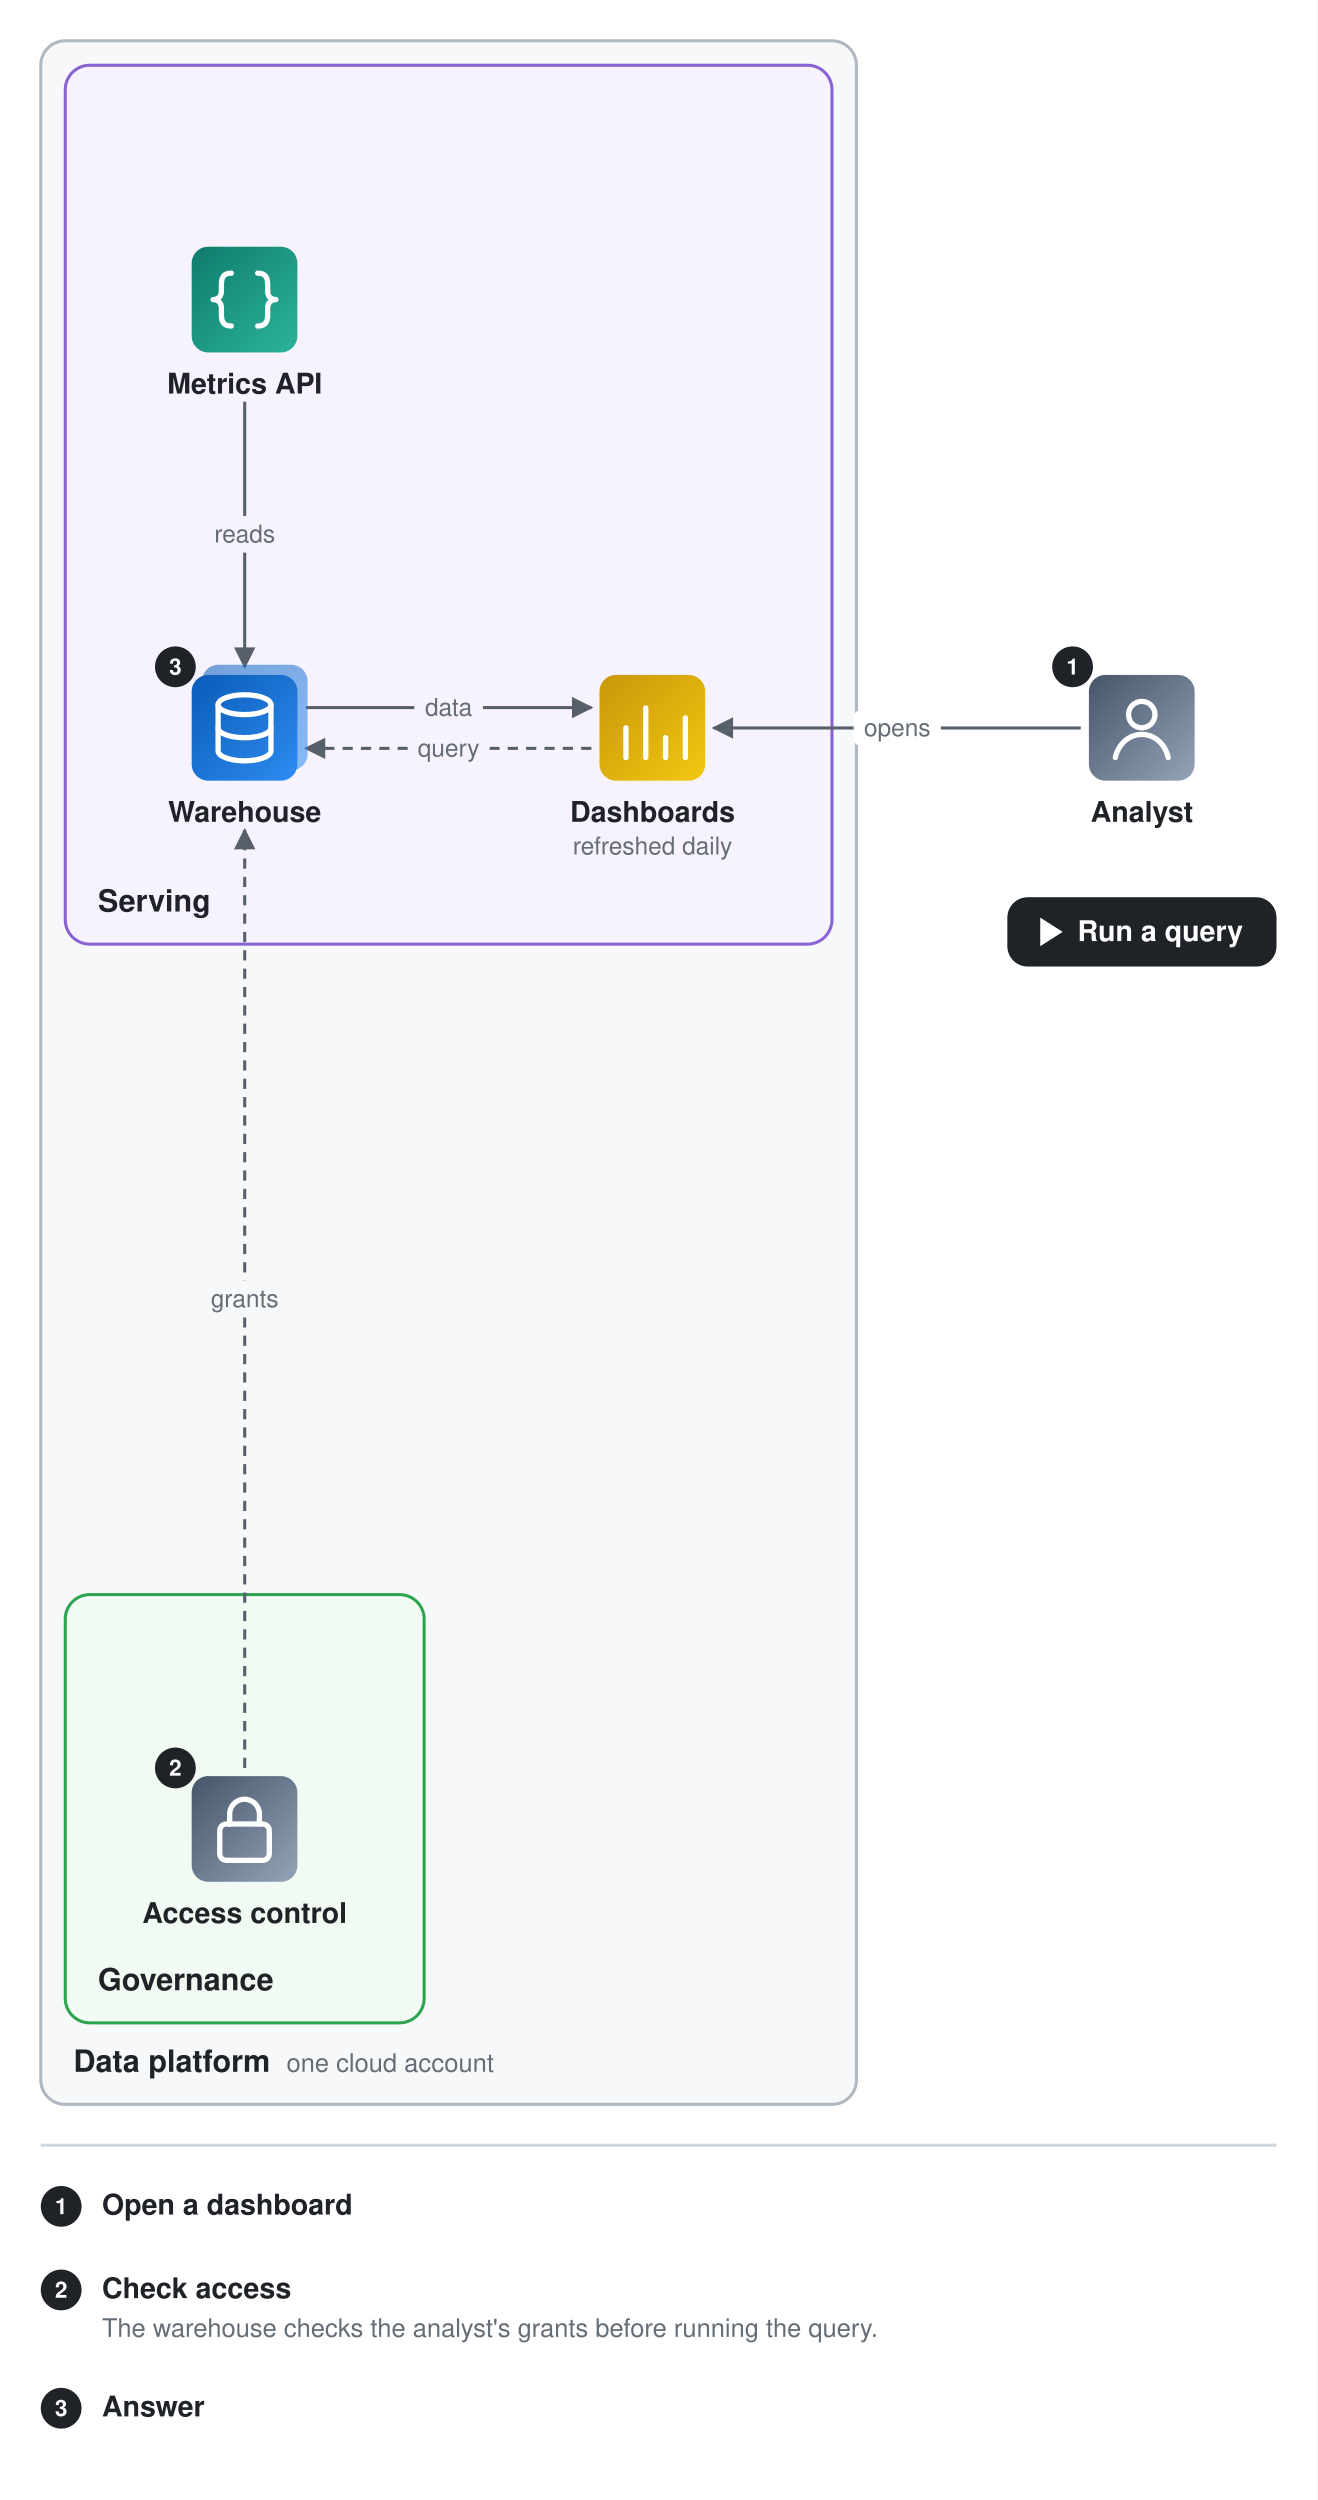
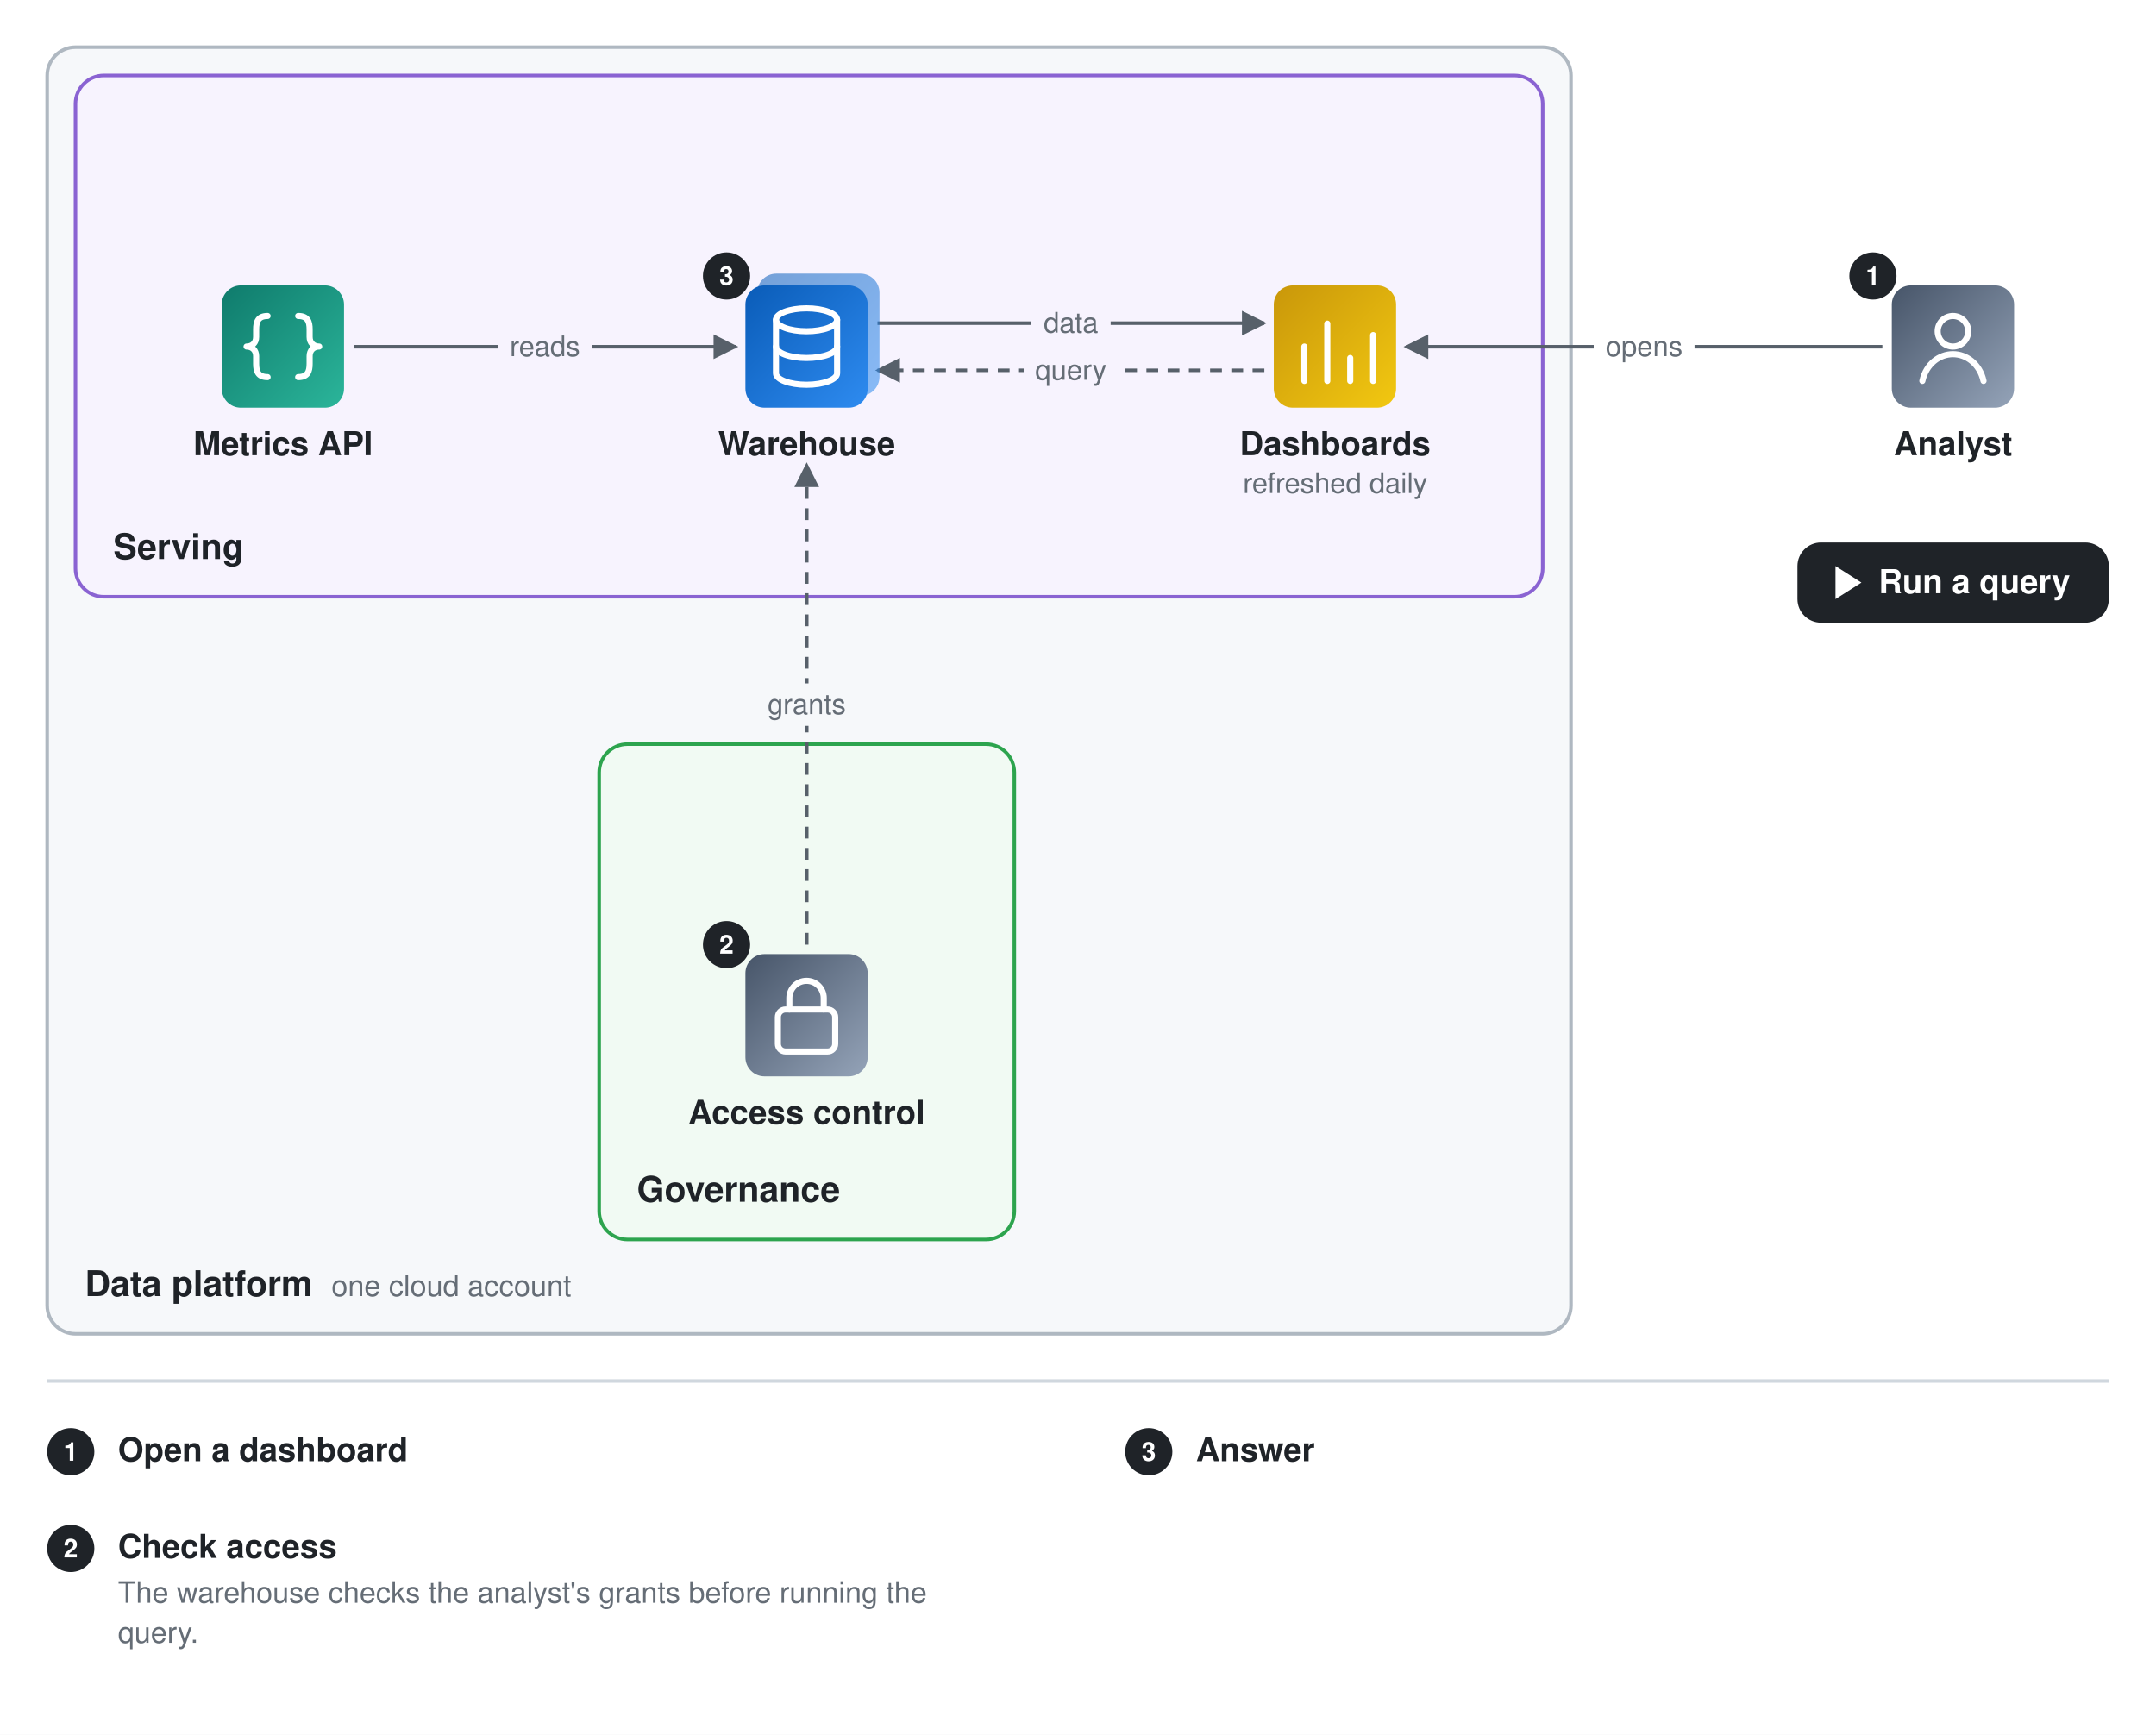
- <svg xmlns="http://www.w3.org/2000/svg" viewBox="1440 -117 646 1226" width="646" height="1226" font-family="-apple-system, BlinkMacSystemFont, 'Segoe UI', Helvetica, Arial, sans-serif" role="img" aria-labelledby="data-platform-serving-light-title" aria-describedby="data-platform-serving-light-desc">
+ <svg xmlns="http://www.w3.org/2000/svg" viewBox="-120 -147 914 735.5" width="914" height="735.5" font-family="-apple-system, BlinkMacSystemFont, 'Segoe UI', Helvetica, Arial, sans-serif" role="img" aria-labelledby="data-platform-serving-light-title" aria-describedby="data-platform-serving-light-desc">
  <defs>
    <linearGradient id="tile-amber" x1="0" y1="0" x2="1" y2="1">
      <stop offset="0" stop-color="#c9970a" />
      <stop offset="1" stop-color="#f2c811" />
    </linearGradient>
    <linearGradient id="tile-blue" x1="0" y1="0" x2="1" y2="1">
      <stop offset="0" stop-color="#0a5cb8" />
      <stop offset="1" stop-color="#2e8bf0" />
    </linearGradient>
    <linearGradient id="tile-slate" x1="0" y1="0" x2="1" y2="1">
      <stop offset="0" stop-color="#475569" />
      <stop offset="1" stop-color="#94a3b8" />
    </linearGradient>
    <linearGradient id="tile-teal" x1="0" y1="0" x2="1" y2="1">
      <stop offset="0" stop-color="#0f7b6c" />
      <stop offset="1" stop-color="#2bb59a" />
    </linearGradient>
  </defs>
-   <rect x="1440" y="-117" width="646" height="1226" fill="#ffffff" />
+   <rect x="-120" y="-147" width="914" height="735.5" fill="#ffffff" />
  <g class="dg-body">
    <g class="grp" data-id="account" id="g-account">
-       <rect x="1460" y="-97" width="400" height="1012" rx="12" stroke-width="1.5" fill="#f6f8fa" stroke="#afb8c1" />
-       <text class="gtitle" x="1476" y="899" font-size="15" font-weight="600" fill="#1f2328">Data platform<tspan class="gsub" dx="8" font-size="12.5" font-weight="400" fill="#656d76">one cloud account</tspan>
+       <rect x="-100" y="-127" width="646" height="545.5" rx="12" stroke-width="1.5" fill="#f6f8fa" stroke="#afb8c1" />
+       <text class="gtitle" x="-84" y="402.5" font-size="15" font-weight="600" fill="#1f2328">Data platform<tspan class="gsub" dx="8" font-size="12.5" font-weight="400" fill="#656d76">one cloud account</tspan>
      </text>
    </g>
    <g class="grp" data-id="serving" id="g-serving">
-       <rect x="1472" y="-85" width="376" height="431" rx="12" stroke-width="1.5" fill="#f7f3fe" stroke="#8a63d2" />
-       <text class="gtitle" x="1488" y="330" font-size="15" font-weight="600" fill="#1f2328">Serving</text>
+       <rect x="-88" y="-115" width="622" height="221" rx="12" stroke-width="1.5" fill="#f7f3fe" stroke="#8a63d2" />
+       <text class="gtitle" x="-72" y="90" font-size="15" font-weight="600" fill="#1f2328">Serving</text>
    </g>
    <g class="grp" data-id="governance" id="g-governance">
-       <rect x="1472" y="665" width="176" height="210" rx="12" stroke-width="1.5" fill="#f1faf3" stroke="#2da44e" />
-       <text class="gtitle" x="1488" y="859" font-size="15" font-weight="600" fill="#1f2328">Governance</text>
+       <rect x="134" y="168.5" width="176" height="210" rx="12" stroke-width="1.5" fill="#f1faf3" stroke="#2da44e" />
+       <text class="gtitle" x="150" y="362.5" font-size="15" font-weight="600" fill="#1f2328">Governance</text>
    </g>
    <g class="edge" id="e-api-_warehouse" data-id="api-&gt;warehouse" data-from="api" data-to="warehouse">
-       <path class="base" d="M1560 80 L1560 210" fill="none" stroke-width="1.5" stroke="#57606a" />
-       <path class="head" d="M1560 211L1554.75 200.5L1565.25 200.5z" fill="#57606a" />
+       <path class="base" d="M30 0 L192 0" fill="none" stroke-width="1.5" stroke="#57606a" />
+       <path class="head" d="M193 0L182.5 5.25L182.5 -5.25z" fill="#57606a" />
    </g>
    <g class="edge" id="e-warehouse-_dashboards" data-id="warehouse-&gt;dashboards" data-from="warehouse" data-to="dashboards">
-       <path class="base" d="M1590 230 L1730 230" fill="none" stroke-width="1.5" stroke="#57606a" />
-       <path class="head" d="M1731 230L1720.5 235.25L1720.5 224.75z" fill="#57606a" />
+       <path class="base" d="M252 -10 L416 -10" fill="none" stroke-width="1.5" stroke="#57606a" />
+       <path class="head" d="M417 -10L406.5 -4.75L406.5 -15.25z" fill="#57606a" />
    </g>
    <g class="edge" id="e-dashboards-_warehouse" data-id="dashboards-&gt;warehouse" data-from="dashboards" data-to="warehouse">
-       <path class="base" d="M1730 250 L1590 250" fill="none" stroke-width="1.5" stroke-dasharray="5 4" stroke="#57606a" />
-       <path class="head" d="M1589 250L1599.5 244.75L1599.5 255.25z" fill="#57606a" />
+       <path class="base" d="M416 10 L252 10" fill="none" stroke-width="1.5" stroke-dasharray="5 4" stroke="#57606a" />
+       <path class="head" d="M251 10L261.5 4.75L261.5 15.25z" fill="#57606a" />
    </g>
    <g class="edge" id="e-analyst-_dashboards" data-id="analyst-&gt;dashboards" data-from="analyst" data-to="dashboards">
-       <path class="base" d="M1970 240 L1790 240" fill="none" stroke-width="1.5" stroke="#57606a" />
-       <path class="head" d="M1789 240L1799.5 234.75L1799.5 245.25z" fill="#57606a" />
+       <path class="base" d="M678 0 L476 0" fill="none" stroke-width="1.5" stroke="#57606a" />
+       <path class="head" d="M475 0L485.5 -5.25L485.5 5.25z" fill="#57606a" />
    </g>
    <g class="edge" id="e-access-_warehouse" data-id="access-&gt;warehouse" data-from="access" data-to="warehouse">
-       <path class="base" d="M1560 750 L1560 290" fill="none" stroke-width="1.5" stroke-dasharray="5 4" stroke="#57606a" />
-       <path class="head" d="M1560 289L1565.25 299.5L1554.75 299.5z" fill="#57606a" />
+       <path class="base" d="M222 253.5 L222 50" fill="none" stroke-width="1.5" stroke-dasharray="5 4" stroke="#57606a" />
+       <path class="head" d="M222 49L227.25 59.5L216.75 59.5z" fill="#57606a" />
    </g>
    <g class="labels">
      <g class="elab" data-edge="api-&gt;warehouse">
-         <rect x="1539.97" y="136" width="40.06" height="18" rx="4" fill="#f7f3fe" />
-         <text class="elabel" x="1560" y="149" font-size="12" text-anchor="middle" fill="#656d76">reads</text>
+         <rect x="90.97" y="-9" width="40.06" height="18" rx="4" fill="#f7f3fe" />
+         <text class="elabel" x="111" y="4" font-size="12" text-anchor="middle" fill="#656d76">reads</text>
      </g>
      <g class="elab" data-edge="warehouse-&gt;dashboards">
-         <rect x="1643.16" y="221" width="33.68" height="18" rx="4" fill="#f7f3fe" />
-         <text class="elabel" x="1660" y="234" font-size="12" text-anchor="middle" fill="#656d76">data</text>
+         <rect x="317.16" y="-19" width="33.68" height="18" rx="4" fill="#f7f3fe" />
+         <text class="elabel" x="334" y="-6" font-size="12" text-anchor="middle" fill="#656d76">data</text>
      </g>
      <g class="elab" data-edge="dashboards-&gt;warehouse">
-         <rect x="1639.97" y="241" width="40.06" height="18" rx="4" fill="#f7f3fe" />
-         <text class="elabel" x="1660" y="254" font-size="12" text-anchor="middle" fill="#656d76">query</text>
+         <rect x="313.97" y="1" width="40.06" height="18" rx="4" fill="#f7f3fe" />
+         <text class="elabel" x="334" y="14" font-size="12" text-anchor="middle" fill="#656d76">query</text>
      </g>
      <g class="elab" data-edge="analyst-&gt;dashboards">
-         <rect x="1858.63" y="231" width="42.74" height="18" rx="4" fill="#ffffff" />
-         <text class="elabel" x="1880" y="244" font-size="12" text-anchor="middle" fill="#656d76">opens</text>
+         <rect x="555.63" y="-9" width="42.74" height="18" rx="4" fill="#ffffff" />
+         <text class="elabel" x="577" y="4" font-size="12" text-anchor="middle" fill="#656d76">opens</text>
      </g>
      <g class="elab" data-edge="access-&gt;warehouse">
-         <rect x="1538.16" y="511" width="43.68" height="18" rx="4" fill="#f6f8fa" />
-         <text class="elabel" x="1560" y="524" font-size="12" text-anchor="middle" fill="#656d76">grants</text>
+         <rect x="200.16" y="142.75" width="43.68" height="18" rx="4" fill="#f6f8fa" />
+         <text class="elabel" x="222" y="155.75" font-size="12" text-anchor="middle" fill="#656d76">grants</text>
      </g>
    </g>
    <g class="node" id="n-analyst" data-id="analyst">
-       <g class="tile" transform="translate(1974 214) scale(0.81)">
+       <g class="tile" transform="translate(682 -26) scale(0.81)">
        <rect width="64" height="64" rx="10" fill="url(#tile-slate)" />
        <g class="glyph" fill="none" stroke="#fff" stroke-width="3.2" stroke-linecap="round" stroke-linejoin="round">
          <circle cx="32" cy="24" r="8" />
          <path d="M16 50c2-9 9-14 16-14s14 5 16 14" />
        </g>
      </g>
-       <text class="ntitle" x="2000" y="286" font-size="14" font-weight="600" text-anchor="middle" fill="#1f2328">Analyst</text>
-       <text class="nsub" x="2000" y="302" font-size="12" text-anchor="middle" fill="#656d76" />
+       <text class="ntitle" x="708" y="46" font-size="14" font-weight="600" text-anchor="middle" fill="#1f2328">Analyst</text>
+       <text class="nsub" x="708" y="62" font-size="12" text-anchor="middle" fill="#656d76" />
      <g class="trigger" data-node="analyst" role="button" tabindex="0" aria-label="Run a query: play Self-serve query" data-plays="query">
-         <rect class="btnbg" x="1934" y="323" width="132" height="34" rx="10" fill="#1f2328" />
-         <path class="btnicon" d="M1950.13 333l11 7-11 7z" fill="#ffffff" />
-         <text class="btntext" x="2009" y="344.5" font-size="14" font-weight="600" text-anchor="middle" fill="#ffffff">Run a query</text>
+         <rect class="btnbg" x="642" y="83" width="132" height="34" rx="10" fill="#1f2328" />
+         <path class="btnicon" d="M658.13 93l11 7-11 7z" fill="#ffffff" />
+         <text class="btntext" x="717" y="104.5" font-size="14" font-weight="600" text-anchor="middle" fill="#ffffff">Run a query</text>
      </g>
      <g data-badges="query">
-         <rect class="badge" x="1956" y="200" width="20" height="20" rx="10" fill="#1f2328" />
-         <text class="badget" x="1966" y="213.8" font-size="11" font-weight="600" text-anchor="middle" fill="#ffffff">1</text>
+         <rect class="badge" x="664" y="-40" width="20" height="20" rx="10" fill="#1f2328" />
+         <text class="badget" x="674" y="-26.2" font-size="11" font-weight="600" text-anchor="middle" fill="#ffffff">1</text>
      </g>
    </g>
    <g class="node" id="n-api" data-id="api">
-       <g class="tile" transform="translate(1534 4) scale(0.81)">
+       <g class="tile" transform="translate(-26 -26) scale(0.81)">
        <rect width="64" height="64" rx="10" fill="url(#tile-teal)" />
        <g class="glyph" fill="none" stroke="#fff" stroke-width="3.2" stroke-linecap="round" stroke-linejoin="round">
          <path d="M24 16c-5 0-6 3-6 7v4c0 3-2 5-5 5 3 0 5 2 5 5v4c0 4 1 7 6 7" />
          <path d="M40 16c5 0 6 3 6 7v4c0 3 2 5 5 5-3 0-5 2-5 5v4c0 4-1 7-6 7" />
        </g>
      </g>
-       <text class="ntitle" x="1560" y="76" font-size="14" font-weight="600" text-anchor="middle" fill="#1f2328">Metrics API</text>
+       <text class="ntitle" x="0" y="46" font-size="14" font-weight="600" text-anchor="middle" fill="#1f2328">Metrics API</text>
    </g>
    <g class="node" id="n-warehouse" data-id="warehouse">
-       <g class="tile" transform="translate(1539 209) scale(0.81)" opacity=".55">
+       <g class="tile" transform="translate(201 -31) scale(0.81)" opacity=".55">
        <rect width="64" height="64" rx="10" fill="url(#tile-blue)" />
        <g class="glyph" fill="none" stroke="#fff" stroke-width="3.2" stroke-linecap="round" stroke-linejoin="round">
          <ellipse cx="32" cy="18" rx="16" ry="6" />
          <path d="M16 18v28c0 3.3 7.2 6 16 6s16-2.7 16-6V18" />
          <path d="M16 32c0 3.3 7.2 6 16 6s16-2.7 16-6" />
        </g>
      </g>
-       <g class="tile" transform="translate(1534 214) scale(0.81)">
+       <g class="tile" transform="translate(196 -26) scale(0.81)">
        <rect width="64" height="64" rx="10" fill="url(#tile-blue)" />
        <g class="glyph" fill="none" stroke="#fff" stroke-width="3.2" stroke-linecap="round" stroke-linejoin="round">
          <ellipse cx="32" cy="18" rx="16" ry="6" />
          <path d="M16 18v28c0 3.3 7.2 6 16 6s16-2.7 16-6V18" />
          <path d="M16 32c0 3.3 7.2 6 16 6s16-2.7 16-6" />
        </g>
      </g>
-       <text class="ntitle" x="1560" y="286" font-size="14" font-weight="600" text-anchor="middle" fill="#1f2328">Warehouse</text>
+       <text class="ntitle" x="222" y="46" font-size="14" font-weight="600" text-anchor="middle" fill="#1f2328">Warehouse</text>
      <g data-badges="query">
-         <rect class="badge" x="1516" y="200" width="20" height="20" rx="10" fill="#1f2328" />
-         <text class="badget" x="1526" y="213.8" font-size="11" font-weight="600" text-anchor="middle" fill="#ffffff">3</text>
+         <rect class="badge" x="178" y="-40" width="20" height="20" rx="10" fill="#1f2328" />
+         <text class="badget" x="188" y="-26.2" font-size="11" font-weight="600" text-anchor="middle" fill="#ffffff">3</text>
      </g>
    </g>
    <g class="node" id="n-dashboards" data-id="dashboards">
-       <g class="tile" transform="translate(1734 214) scale(0.81)">
+       <g class="tile" transform="translate(420 -26) scale(0.81)">
        <rect width="64" height="64" rx="10" fill="url(#tile-amber)" />
        <g class="glyph" fill="none" stroke="#fff" stroke-width="3.2" stroke-linecap="round" stroke-linejoin="round">
          <path d="M16 50V32M28 50V20M40 50V38M52 50V26" />
        </g>
      </g>
-       <text class="ntitle" x="1760" y="286" font-size="14" font-weight="600" text-anchor="middle" fill="#1f2328">Dashboards</text>
-       <text class="nsub" x="1760" y="302" font-size="12" text-anchor="middle" fill="#656d76">refreshed daily</text>
+       <text class="ntitle" x="446" y="46" font-size="14" font-weight="600" text-anchor="middle" fill="#1f2328">Dashboards</text>
+       <text class="nsub" x="446" y="62" font-size="12" text-anchor="middle" fill="#656d76">refreshed daily</text>
    </g>
    <g class="node" id="n-access" data-id="access">
-       <g class="tile" transform="translate(1534 754) scale(0.81)">
+       <g class="tile" transform="translate(196 257.5) scale(0.81)">
        <rect width="64" height="64" rx="10" fill="url(#tile-slate)" />
        <g class="glyph" fill="none" stroke="#fff" stroke-width="3.2" stroke-linecap="round" stroke-linejoin="round">
          <rect x="17" y="29" width="30" height="22" rx="4" />
          <path d="M23 29v-6a9 9 0 0 1 18 0v6" />
        </g>
      </g>
-       <text class="ntitle" x="1560" y="826" font-size="14" font-weight="600" text-anchor="middle" fill="#1f2328">Access control</text>
+       <text class="ntitle" x="222" y="329.5" font-size="14" font-weight="600" text-anchor="middle" fill="#1f2328">Access control</text>
      <g data-badges="query">
-         <rect class="badge" x="1516" y="740" width="20" height="20" rx="10" fill="#1f2328" />
-         <text class="badget" x="1526" y="753.8" font-size="11" font-weight="600" text-anchor="middle" fill="#ffffff">2</text>
+         <rect class="badge" x="178" y="243.5" width="20" height="20" rx="10" fill="#1f2328" />
+         <text class="badget" x="188" y="257.3" font-size="11" font-weight="600" text-anchor="middle" fill="#ffffff">2</text>
      </g>
    </g>
  </g>
-   <line x1="1460" y1="935" x2="2066" y2="935" stroke-width="1.5" stroke="#d0d7de" />
-   <circle cx="1470" cy="965" r="10" fill="#1f2328" />
-   <text x="1470" y="968.8" font-size="11" font-weight="600" text-anchor="middle" fill="#ffffff">1</text>
-   <text x="1490" y="969" font-size="14" font-weight="600" fill="#1f2328">Open a dashboard</text>
-   <circle cx="1470" cy="1006" r="10" fill="#1f2328" />
-   <text x="1470" y="1009.8" font-size="11" font-weight="600" text-anchor="middle" fill="#ffffff">2</text>
-   <text x="1490" y="1010" font-size="14" font-weight="600" fill="#1f2328">Check access</text>
-   <text x="1490" y="1029" font-size="12.5" fill="#656d76">The warehouse checks the analyst's grants before running the query.</text>
-   <circle cx="1470" cy="1064" r="10" fill="#1f2328" />
-   <text x="1470" y="1067.8" font-size="11" font-weight="600" text-anchor="middle" fill="#ffffff">3</text>
-   <text x="1490" y="1068" font-size="14" font-weight="600" fill="#1f2328">Answer</text>
+   <line x1="-100" y1="438.5" x2="774" y2="438.5" stroke-width="1.5" stroke="#d0d7de" />
+   <circle cx="-90" cy="468.5" r="10" fill="#1f2328" />
+   <text x="-90" y="472.3" font-size="11" font-weight="600" text-anchor="middle" fill="#ffffff">1</text>
+   <text x="-70" y="472.5" font-size="14" font-weight="600" fill="#1f2328">Open a dashboard</text>
+   <circle cx="-90" cy="509.5" r="10" fill="#1f2328" />
+   <text x="-90" y="513.3" font-size="11" font-weight="600" text-anchor="middle" fill="#ffffff">2</text>
+   <text x="-70" y="513.5" font-size="14" font-weight="600" fill="#1f2328">Check access</text>
+   <text x="-70" y="532.5" font-size="12.5" fill="#656d76">The warehouse checks the analyst's grants before running the</text>
+   <text x="-70" y="549.5" font-size="12.5" fill="#656d76">query.</text>
+   <circle cx="367" cy="468.5" r="10" fill="#1f2328" />
+   <text x="367" y="472.3" font-size="11" font-weight="600" text-anchor="middle" fill="#ffffff">3</text>
+   <text x="387" y="472.5" font-size="14" font-weight="600" fill="#1f2328">Answer</text>
</svg>
